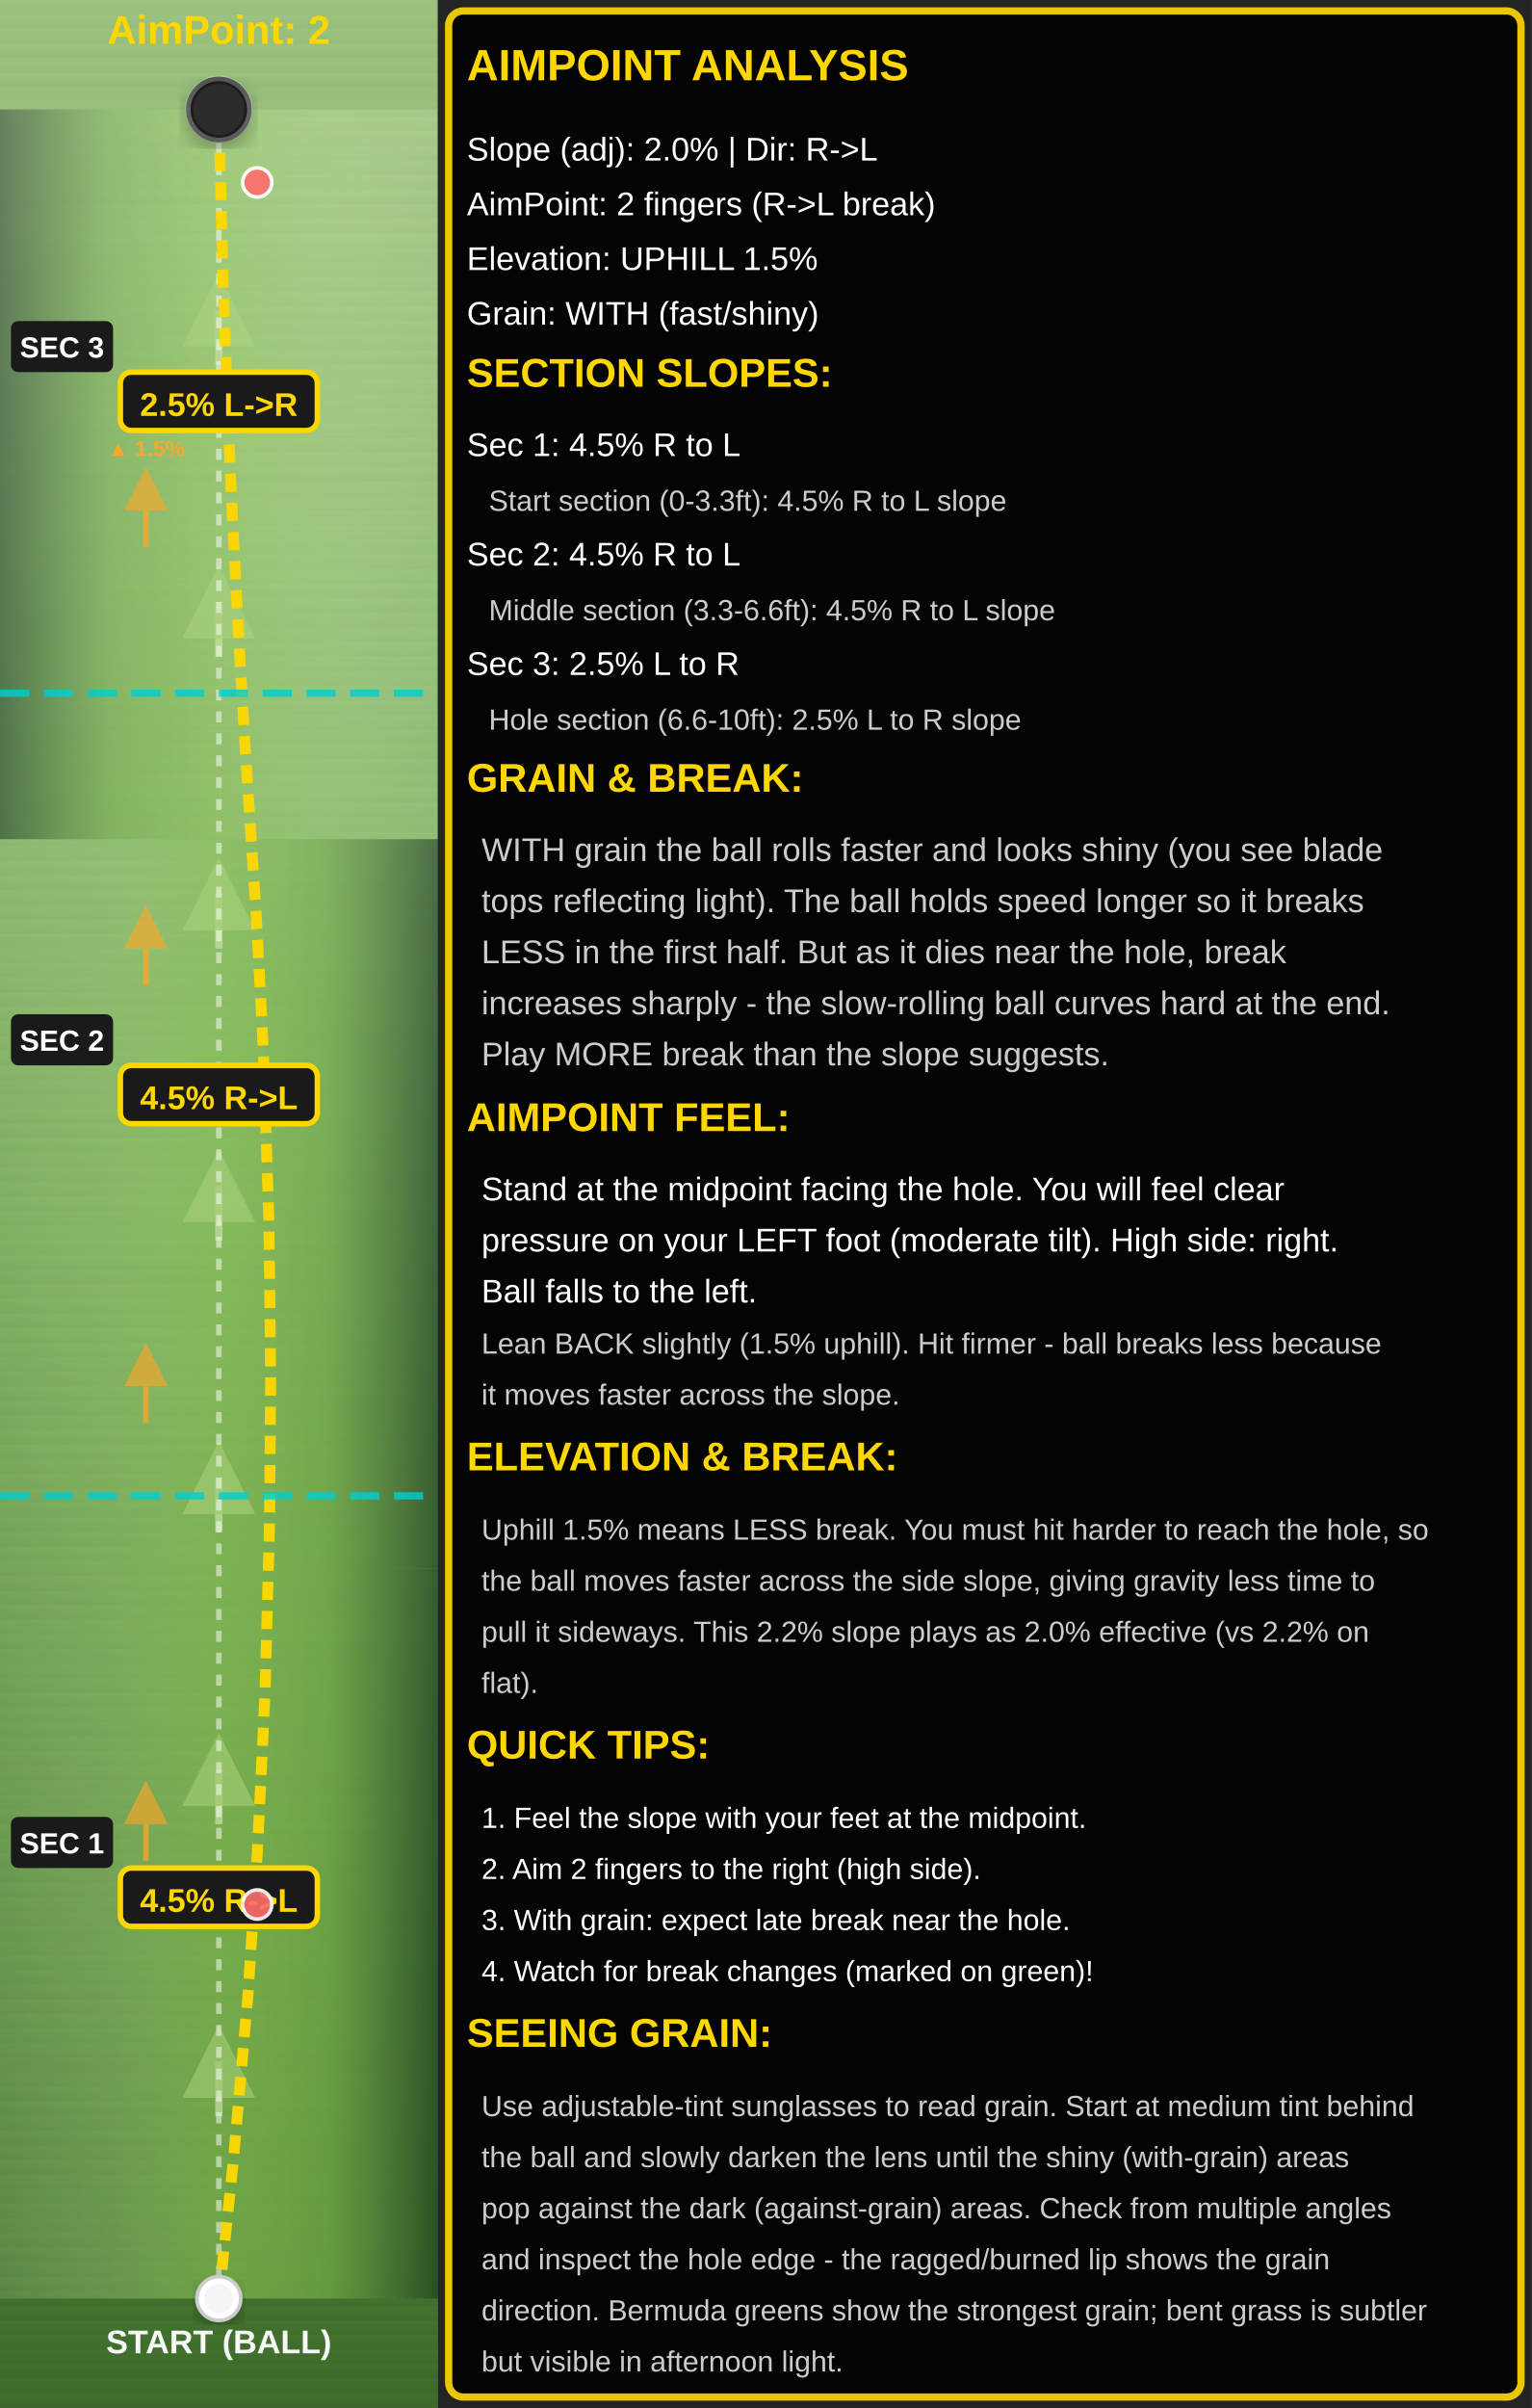
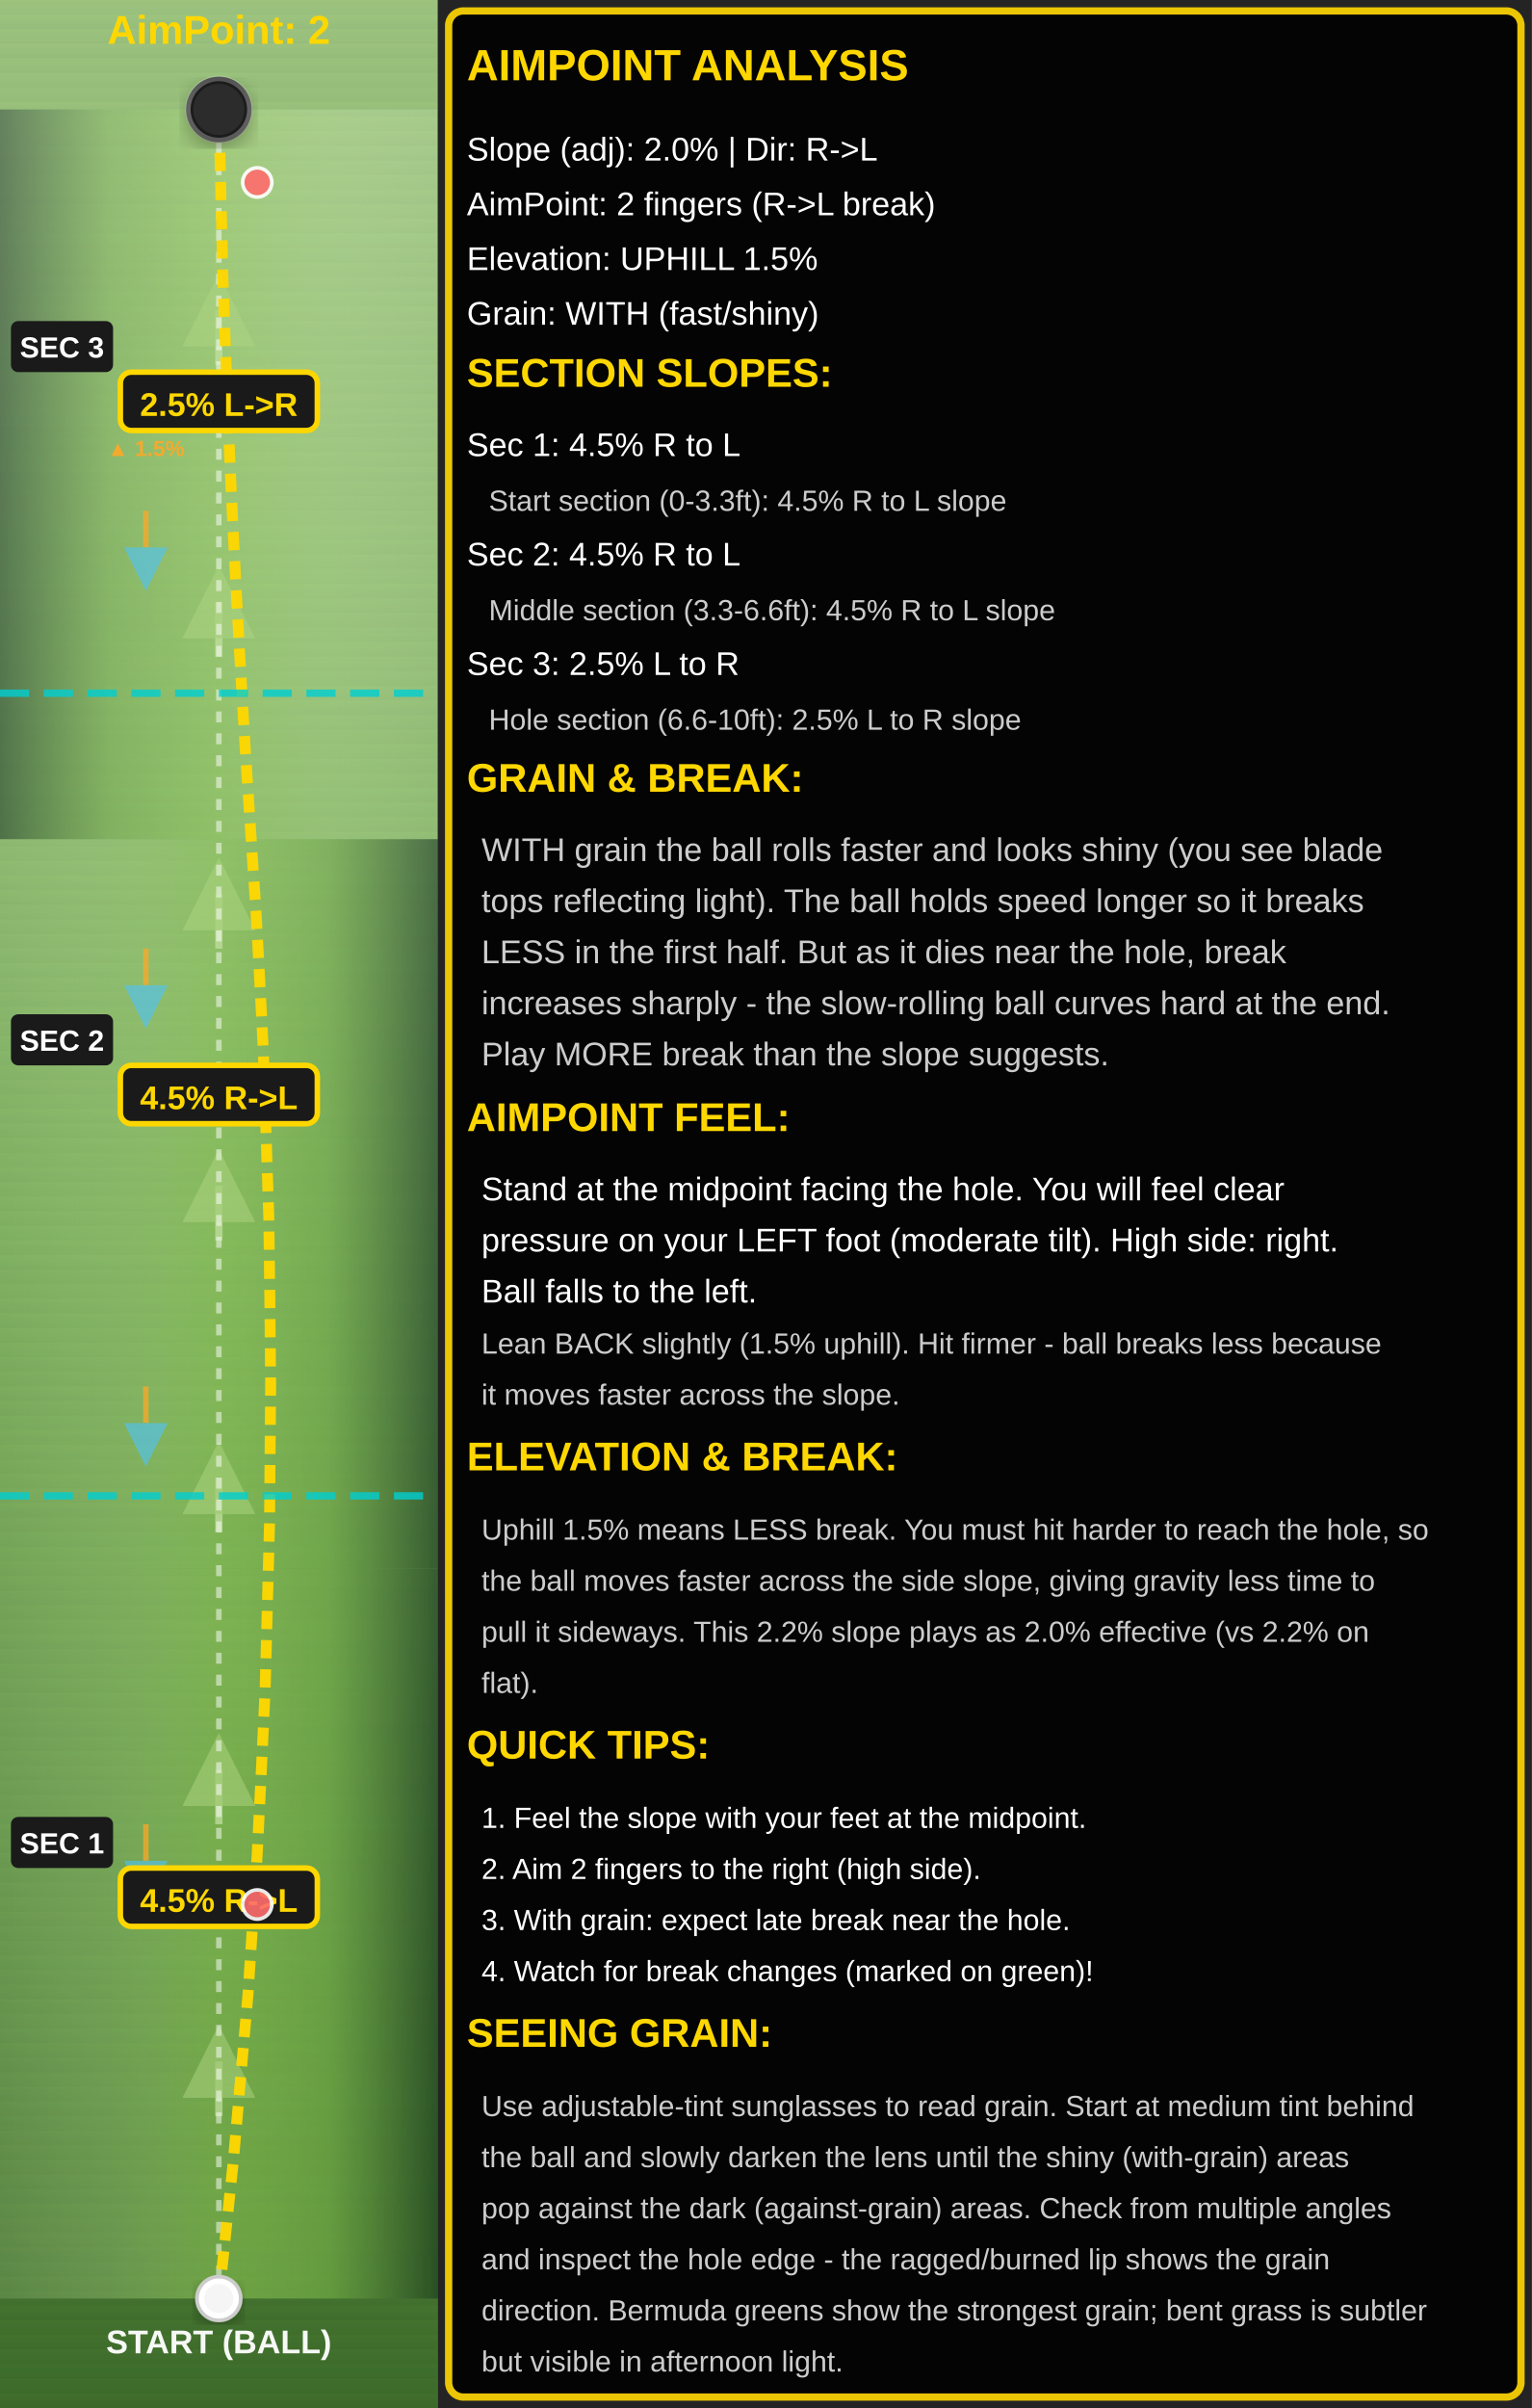
<svg xmlns="http://www.w3.org/2000/svg" width="420" height="660">
  <defs>
    <linearGradient id="baseGreen" x1="0%" y1="0%" x2="0%" y2="100%">
      <stop offset="0%" style="stop-color:#689F38;stop-opacity:1" />
      <stop offset="50%" style="stop-color:#558B2F;stop-opacity:1" />
      <stop offset="100%" style="stop-color:#4A7C27;stop-opacity:1" />
    </linearGradient>
    <linearGradient id="grainGradient" x1="0%" y1="0%" x2="0%" y2="100%">
      <stop offset="0%" style="stop-color:#E8F5E9;stop-opacity:0.6" />
      <stop offset="30%" style="stop-color:#C8E6C9;stop-opacity:0.5" />
      <stop offset="60%" style="stop-color:#A5D6A7;stop-opacity:0.35" />
      <stop offset="100%" style="stop-color:#81C784;stop-opacity:0.2" />
    </linearGradient>
    <linearGradient id="elevationGradient" x1="0%" y1="0%" x2="0%" y2="100%">
      <stop offset="0%" style="stop-color:#AED581;stop-opacity:0.22" />
      <stop offset="50%" style="stop-color:#689F38;stop-opacity:0.49" />
      <stop offset="100%" style="stop-color:#1B3D14;stop-opacity:0.75" />
    </linearGradient>
    <linearGradient id="breakGradientSec1" x1="0%" y1="0%" x2="100%" y2="0%">
      <stop offset="0%" style="stop-color:#C5E1A5;stop-opacity:0.2" />
      <stop offset="25%" style="stop-color:#AED581;stop-opacity:0.36" />
      <stop offset="50%" style="stop-color:#8BC34A;stop-opacity:0.6" />
      <stop offset="75%" style="stop-color:#689F38;stop-opacity:0.8" />
      <stop offset="100%" style="stop-color:#1B3D14;stop-opacity:1.0" />
    </linearGradient>
    <linearGradient id="breakGradientSec2" x1="0%" y1="0%" x2="100%" y2="0%">
      <stop offset="0%" style="stop-color:#C5E1A5;stop-opacity:0.2" />
      <stop offset="25%" style="stop-color:#AED581;stop-opacity:0.36" />
      <stop offset="50%" style="stop-color:#8BC34A;stop-opacity:0.6" />
      <stop offset="75%" style="stop-color:#689F38;stop-opacity:0.8" />
      <stop offset="100%" style="stop-color:#1B3D14;stop-opacity:1.0" />
    </linearGradient>
    <linearGradient id="breakGradientSec3" x1="0%" y1="0%" x2="100%" y2="0%">
      <stop offset="0%" style="stop-color:#1B3D14;stop-opacity:0.93" />
      <stop offset="25%" style="stop-color:#689F38;stop-opacity:0.761" />
      <stop offset="50%" style="stop-color:#8BC34A;stop-opacity:0.591" />
      <stop offset="75%" style="stop-color:#AED581;stop-opacity:0.422" />
      <stop offset="100%" style="stop-color:#C5E1A5;stop-opacity:0.253" />
    </linearGradient>
    <linearGradient id="holeGrainGradient" x1="50%" y1="0%" x2="50%" y2="100%">
      <stop offset="0%" style="stop-color:#FFFFFF;stop-opacity:0.3" />
      <stop offset="50%" style="stop-color:#CCCCCC;stop-opacity:0.5" />
      <stop offset="100%" style="stop-color:#999999;stop-opacity:0.6" />
    </linearGradient>
    <filter id="shadow">
      <feDropShadow dx="0" dy="2" stdDeviation="3" flood-opacity="0.3" />
    </filter>
    <marker id="arrowhead-grain" markerWidth="10" markerHeight="10" refX="5" refY="5" orient="auto">
      <polygon points="0,0 10,5 0,10" fill="#AED581" opacity="0.7" />
    </marker>
    <marker id="arrowhead-elev-up" markerWidth="8" markerHeight="8" refX="4" refY="8" orient="0">
      <polygon points="4,0 8,8 0,8" fill="#FFA726" opacity="0.85" />
    </marker>
    <marker id="arrowhead-elev-down" markerWidth="8" markerHeight="8" refX="4" refY="0" orient="0">
      <polygon points="0,0 8,0 4,8" fill="#4FC3F7" opacity="0.85" />
    </marker>
    <pattern id="grassTexture" x="0" y="0" width="4" height="4" patternUnits="userSpaceOnUse">
      <rect width="4" height="4" fill="url(#baseGreen)" opacity="0.95" />
      <line x1="0" y1="2" x2="4" y2="2" stroke="#5A9B3F" stroke-width="0.5" opacity="0.3" />
    </pattern>
  </defs>
  <rect width="120" height="660" fill="url(#baseGreen)" />
  <rect width="120" height="660" fill="url(#grassTexture)" opacity="0.3" />
  <rect width="120" height="660" fill="url(#elevationGradient)" opacity="0.7" />
  <rect x="0" y="430.0" width="120" height="200.0" fill="url(#breakGradientSec1)" opacity="1.0" />
  <rect x="0" y="230.0" width="120" height="200.0" fill="url(#breakGradientSec2)" opacity="1.0" />
  <rect x="0" y="30" width="120" height="200.0" fill="url(#breakGradientSec3)" opacity="1.0" />
  <rect width="120" height="660" fill="url(#grainGradient)" opacity="0.6" />
  <line x1="60.0" y1="100" x2="60.0" y2="85" stroke="#C5E1A5" stroke-width="2" opacity="0.7" marker-end="url(#arrowhead-grain)" />
  <line x1="60.0" y1="180" x2="60.0" y2="165" stroke="#C5E1A5" stroke-width="2" opacity="0.7" marker-end="url(#arrowhead-grain)" />
  <line x1="60.0" y1="260" x2="60.0" y2="245" stroke="#C5E1A5" stroke-width="2" opacity="0.7" marker-end="url(#arrowhead-grain)" />
  <line x1="60.0" y1="340" x2="60.0" y2="325" stroke="#C5E1A5" stroke-width="2" opacity="0.7" marker-end="url(#arrowhead-grain)" />
  <line x1="60.0" y1="420" x2="60.0" y2="405" stroke="#C5E1A5" stroke-width="2" opacity="0.7" marker-end="url(#arrowhead-grain)" />
  <line x1="60.0" y1="500" x2="60.0" y2="485" stroke="#C5E1A5" stroke-width="2" opacity="0.7" marker-end="url(#arrowhead-grain)" />
  <line x1="60.0" y1="580" x2="60.0" y2="565" stroke="#C5E1A5" stroke-width="2" opacity="0.7" marker-end="url(#arrowhead-grain)" />
-   <line x1="40.0" y1="150" x2="40.0" y2="140" stroke="#FFA726" stroke-width="1.5" opacity="0.72" marker-end="url(#arrowhead-elev-up)" />
-   <line x1="40.0" y1="270" x2="40.0" y2="260" stroke="#FFA726" stroke-width="1.5" opacity="0.72" marker-end="url(#arrowhead-elev-up)" />
-   <line x1="40.0" y1="390" x2="40.0" y2="380" stroke="#FFA726" stroke-width="1.5" opacity="0.72" marker-end="url(#arrowhead-elev-up)" />
-   <line x1="40.0" y1="510" x2="40.0" y2="500" stroke="#FFA726" stroke-width="1.5" opacity="0.72" marker-end="url(#arrowhead-elev-up)" />
+   <line x1="40.0" y1="140" x2="40.0" y2="150" stroke="#FFA726" stroke-width="1.5" opacity="0.72" marker-end="url(#arrowhead-elev-down)" />
+   <line x1="40.0" y1="260" x2="40.0" y2="270" stroke="#FFA726" stroke-width="1.5" opacity="0.72" marker-end="url(#arrowhead-elev-down)" />
+   <line x1="40.0" y1="380" x2="40.0" y2="390" stroke="#FFA726" stroke-width="1.5" opacity="0.72" marker-end="url(#arrowhead-elev-down)" />
+   <line x1="40.0" y1="500" x2="40.0" y2="510" stroke="#FFA726" stroke-width="1.5" opacity="0.72" marker-end="url(#arrowhead-elev-down)" />
  <text x="40.0" y="125" font-family="Arial, sans-serif" font-size="6" fill="#FFA726" text-anchor="middle" font-weight="bold" opacity="0.9">▲ 1.5%</text>
  <line x1="60.0" y1="630" x2="60.0" y2="30.0" stroke="#FFFFFF" stroke-width="1.5" stroke-dasharray="3,3" opacity="0.5" />
  <path d="M 60.0 630.0 C 61.3 617.5, 62.7 604.6, 64.0 592.0 C 65.3 577.0, 66.7 561.5, 68.0 546.5 C 68.8 533.9, 69.7 521.0, 70.5 508.5 C 71.3 493.4, 72.0 477.9, 72.7 462.9 C 73.1 447.9, 73.5 432.4, 73.9 417.3 C 74.0 404.8, 74.1 391.9, 74.2 379.4 C 74.1 364.3, 73.9 348.8, 73.7 333.8 C 73.2 318.8, 72.7 303.3, 72.2 288.2 C 71.6 275.7, 70.9 262.8, 70.2 250.3 C 69.2 235.2, 68.2 219.7, 67.2 204.7 C 66.3 189.6, 65.4 174.2, 64.6 159.1 C 64.0 146.6, 63.3 133.7, 62.8 121.1 C 62.2 106.1, 61.6 90.6, 61.1 75.6 C 60.7 60.5, 60.4 45.0, 60.0 30.0" stroke="#FFD700" stroke-width="3" fill="none" stroke-dasharray="5,3" opacity="0.95" />
  <line x1="0" y1="410.0" x2="120" y2="410.0" stroke="#00CED1" stroke-width="2" opacity="0.8" stroke-dasharray="8,4" />
  <line x1="0" y1="190.0" x2="120" y2="190.0" stroke="#00CED1" stroke-width="2" opacity="0.8" stroke-dasharray="8,4" />
  <rect x="3" y="498.0" width="28" height="14" fill="#1A1A1A" rx="2" />
  <text x="17" y="508.0" font-family="Arial, sans-serif" font-size="8" fill="#FFFFFF" text-anchor="middle" font-weight="bold">SEC 1</text>
  <rect x="33.0" y="512.0" width="54" height="16" fill="#1A1A1A" rx="3" stroke="#FFD700" stroke-width="1.5" />
  <text x="60.0" y="524.0" font-family="Arial, sans-serif" font-size="9" fill="#FFD700" text-anchor="middle" font-weight="bold">4.5% R-&gt;L</text>
  <rect x="3" y="278.0" width="28" height="14" fill="#1A1A1A" rx="2" />
  <text x="17" y="288.0" font-family="Arial, sans-serif" font-size="8" fill="#FFFFFF" text-anchor="middle" font-weight="bold">SEC 2</text>
  <rect x="33.0" y="292.0" width="54" height="16" fill="#1A1A1A" rx="3" stroke="#FFD700" stroke-width="1.5" />
  <text x="60.0" y="304.0" font-family="Arial, sans-serif" font-size="9" fill="#FFD700" text-anchor="middle" font-weight="bold">4.5% R-&gt;L</text>
  <rect x="3" y="88.0" width="28" height="14" fill="#1A1A1A" rx="2" />
  <text x="17" y="98.0" font-family="Arial, sans-serif" font-size="8" fill="#FFFFFF" text-anchor="middle" font-weight="bold">SEC 3</text>
  <rect x="33.0" y="102.0" width="54" height="16" fill="#1A1A1A" rx="3" stroke="#FFD700" stroke-width="1.5" />
  <text x="60.0" y="114.0" font-family="Arial, sans-serif" font-size="9" fill="#FFD700" text-anchor="middle" font-weight="bold">2.5% L-&gt;R</text>
  <circle cx="70.529" cy="522" r="4" fill="#FF6B6B" opacity="0.9" stroke="#FFFFFF" stroke-width="1" />
  <circle cx="70.529" cy="50" r="4" fill="#FF6B6B" opacity="0.9" stroke="#FFFFFF" stroke-width="1" />
  <text x="60.0" y="12" font-family="Arial, sans-serif" font-size="11" fill="#FFD700" text-anchor="middle" font-weight="bold">AimPoint: 2</text>
  <circle cx="60.0" cy="30.0" r="9" fill="#1A1A1A" filter="url(#shadow)" />
  <circle cx="60.0" cy="30.0" r="7" fill="#2C2C2C" />
  <circle cx="60.0" cy="30.0" r="8.5" fill="none" stroke="url(#holeGrainGradient)" stroke-width="1.5" opacity="0.8" />
  <circle cx="60.0" cy="630" r="6" fill="#FFFFFF" stroke="#CCCCCC" stroke-width="1" filter="url(#shadow)" />
  <circle cx="60.0" cy="630" r="4" fill="#F5F5F5" />
  <text x="60.0" y="645" font-family="Arial, sans-serif" font-size="9" fill="#FFFFFF" text-anchor="middle" font-weight="bold" opacity="0.95">START (BALL)</text>
  <rect x="120" y="0" width="300" height="660" fill="#1A1A1A" opacity="0.95" />
  <rect x="123" y="3" width="294" height="654" fill="#000000" opacity="0.9" rx="4" stroke="#FFD700" stroke-width="2" />
  <text x="128" y="22" font-family="Arial, sans-serif" font-size="12" fill="#FFD700" font-weight="bold">AIMPOINT ANALYSIS</text>
  <text x="128" y="44" font-family="Arial, sans-serif" font-size="9" fill="#FFFFFF">Slope (adj): 2.0%  |  Dir: R-&gt;L</text>
  <text x="128" y="59" font-family="Arial, sans-serif" font-size="9" fill="#FFFFFF">AimPoint: 2 fingers (R-&gt;L break)</text>
  <text x="128" y="74" font-family="Arial, sans-serif" font-size="9" fill="#FFFFFF">Elevation: UPHILL 1.5%</text>
  <text x="128" y="89" font-family="Arial, sans-serif" font-size="9" fill="#FFFFFF">Grain: WITH (fast/shiny)</text>
  <text x="128" y="106" font-family="Arial, sans-serif" font-size="11" fill="#FFD700" font-weight="bold">SECTION SLOPES:</text>
  <text x="128" y="125" font-family="Arial, sans-serif" font-size="9" fill="#FFFFFF">Sec 1: 4.5% R to L</text>
  <text x="134" y="140" font-family="Arial, sans-serif" font-size="8" fill="#CCCCCC">Start section (0-3.3ft): 4.5% R to L slope</text>
  <text x="128" y="155" font-family="Arial, sans-serif" font-size="9" fill="#FFFFFF">Sec 2: 4.5% R to L</text>
  <text x="134" y="170" font-family="Arial, sans-serif" font-size="8" fill="#CCCCCC">Middle section (3.3-6.6ft): 4.5% R to L slope</text>
  <text x="128" y="185" font-family="Arial, sans-serif" font-size="9" fill="#FFFFFF">Sec 3: 2.5% L to R</text>
  <text x="134" y="200" font-family="Arial, sans-serif" font-size="8" fill="#CCCCCC">Hole section (6.6-10ft): 2.5% L to R slope</text>
  <text x="128" y="217" font-family="Arial, sans-serif" font-size="11" fill="#FFD700" font-weight="bold">GRAIN &amp; BREAK:</text>
  <text x="132" y="236" font-family="Arial, sans-serif" font-size="9" fill="#CCCCCC">WITH grain the ball rolls faster and looks shiny (you see blade</text>
  <text x="132" y="250" font-family="Arial, sans-serif" font-size="9" fill="#CCCCCC">tops reflecting light). The ball holds speed longer so it breaks</text>
  <text x="132" y="264" font-family="Arial, sans-serif" font-size="9" fill="#CCCCCC">LESS in the first half. But as it dies near the hole, break</text>
  <text x="132" y="278" font-family="Arial, sans-serif" font-size="9" fill="#CCCCCC">increases sharply - the slow-rolling ball curves hard at the end.</text>
  <text x="132" y="292" font-family="Arial, sans-serif" font-size="9" fill="#CCCCCC">Play MORE break than the slope suggests.</text>
  <text x="128" y="310" font-family="Arial, sans-serif" font-size="11" fill="#FFD700" font-weight="bold">AIMPOINT FEEL:</text>
  <text x="132" y="329" font-family="Arial, sans-serif" font-size="9" fill="#FFFFFF">Stand at the midpoint facing the hole. You will feel clear</text>
  <text x="132" y="343" font-family="Arial, sans-serif" font-size="9" fill="#FFFFFF">pressure on your LEFT foot (moderate tilt). High side: right.</text>
  <text x="132" y="357" font-family="Arial, sans-serif" font-size="9" fill="#FFFFFF">Ball falls to the left.</text>
  <text x="132" y="371" font-family="Arial, sans-serif" font-size="8" fill="#CCCCCC">Lean BACK slightly (1.5% uphill). Hit firmer - ball breaks less because</text>
  <text x="132" y="385" font-family="Arial, sans-serif" font-size="8" fill="#CCCCCC">it moves faster across the slope.</text>
  <text x="128" y="403" font-family="Arial, sans-serif" font-size="11" fill="#FFD700" font-weight="bold">ELEVATION &amp; BREAK:</text>
  <text x="132" y="422" font-family="Arial, sans-serif" font-size="8" fill="#CCCCCC">Uphill 1.5% means LESS break. You must hit harder to reach the hole, so</text>
  <text x="132" y="436" font-family="Arial, sans-serif" font-size="8" fill="#CCCCCC">the ball moves faster across the side slope, giving gravity less time to</text>
  <text x="132" y="450" font-family="Arial, sans-serif" font-size="8" fill="#CCCCCC">pull it sideways. This 2.2% slope plays as 2.0% effective (vs 2.2% on</text>
  <text x="132" y="464" font-family="Arial, sans-serif" font-size="8" fill="#CCCCCC">flat).</text>
  <text x="128" y="482" font-family="Arial, sans-serif" font-size="11" fill="#FFD700" font-weight="bold">QUICK TIPS:</text>
  <text x="132" y="501" font-family="Arial, sans-serif" font-size="8" fill="#FFFFFF">1. Feel the slope with your feet at the midpoint.</text>
  <text x="132" y="515" font-family="Arial, sans-serif" font-size="8" fill="#FFFFFF">2. Aim 2 fingers to the right (high side).</text>
  <text x="132" y="529" font-family="Arial, sans-serif" font-size="8" fill="#FFFFFF">3. With grain: expect late break near the hole.</text>
  <text x="132" y="543" font-family="Arial, sans-serif" font-size="8" fill="#FFFFFF">4. Watch for break changes (marked on green)!</text>
  <text x="128" y="561" font-family="Arial, sans-serif" font-size="11" fill="#FFD700" font-weight="bold">SEEING GRAIN:</text>
  <text x="132" y="580" font-family="Arial, sans-serif" font-size="8" fill="#CCCCCC">Use adjustable-tint sunglasses to read grain. Start at medium tint behind</text>
  <text x="132" y="594" font-family="Arial, sans-serif" font-size="8" fill="#CCCCCC">the ball and slowly darken the lens until the shiny (with-grain) areas</text>
  <text x="132" y="608" font-family="Arial, sans-serif" font-size="8" fill="#CCCCCC">pop against the dark (against-grain) areas. Check from multiple angles</text>
  <text x="132" y="622" font-family="Arial, sans-serif" font-size="8" fill="#CCCCCC">and inspect the hole edge - the ragged/burned lip shows the grain</text>
  <text x="132" y="636" font-family="Arial, sans-serif" font-size="8" fill="#CCCCCC">direction. Bermuda greens show the strongest grain; bent grass is subtler</text>
  <text x="132" y="650" font-family="Arial, sans-serif" font-size="8" fill="#CCCCCC">but visible in afternoon light.</text>
</svg>
